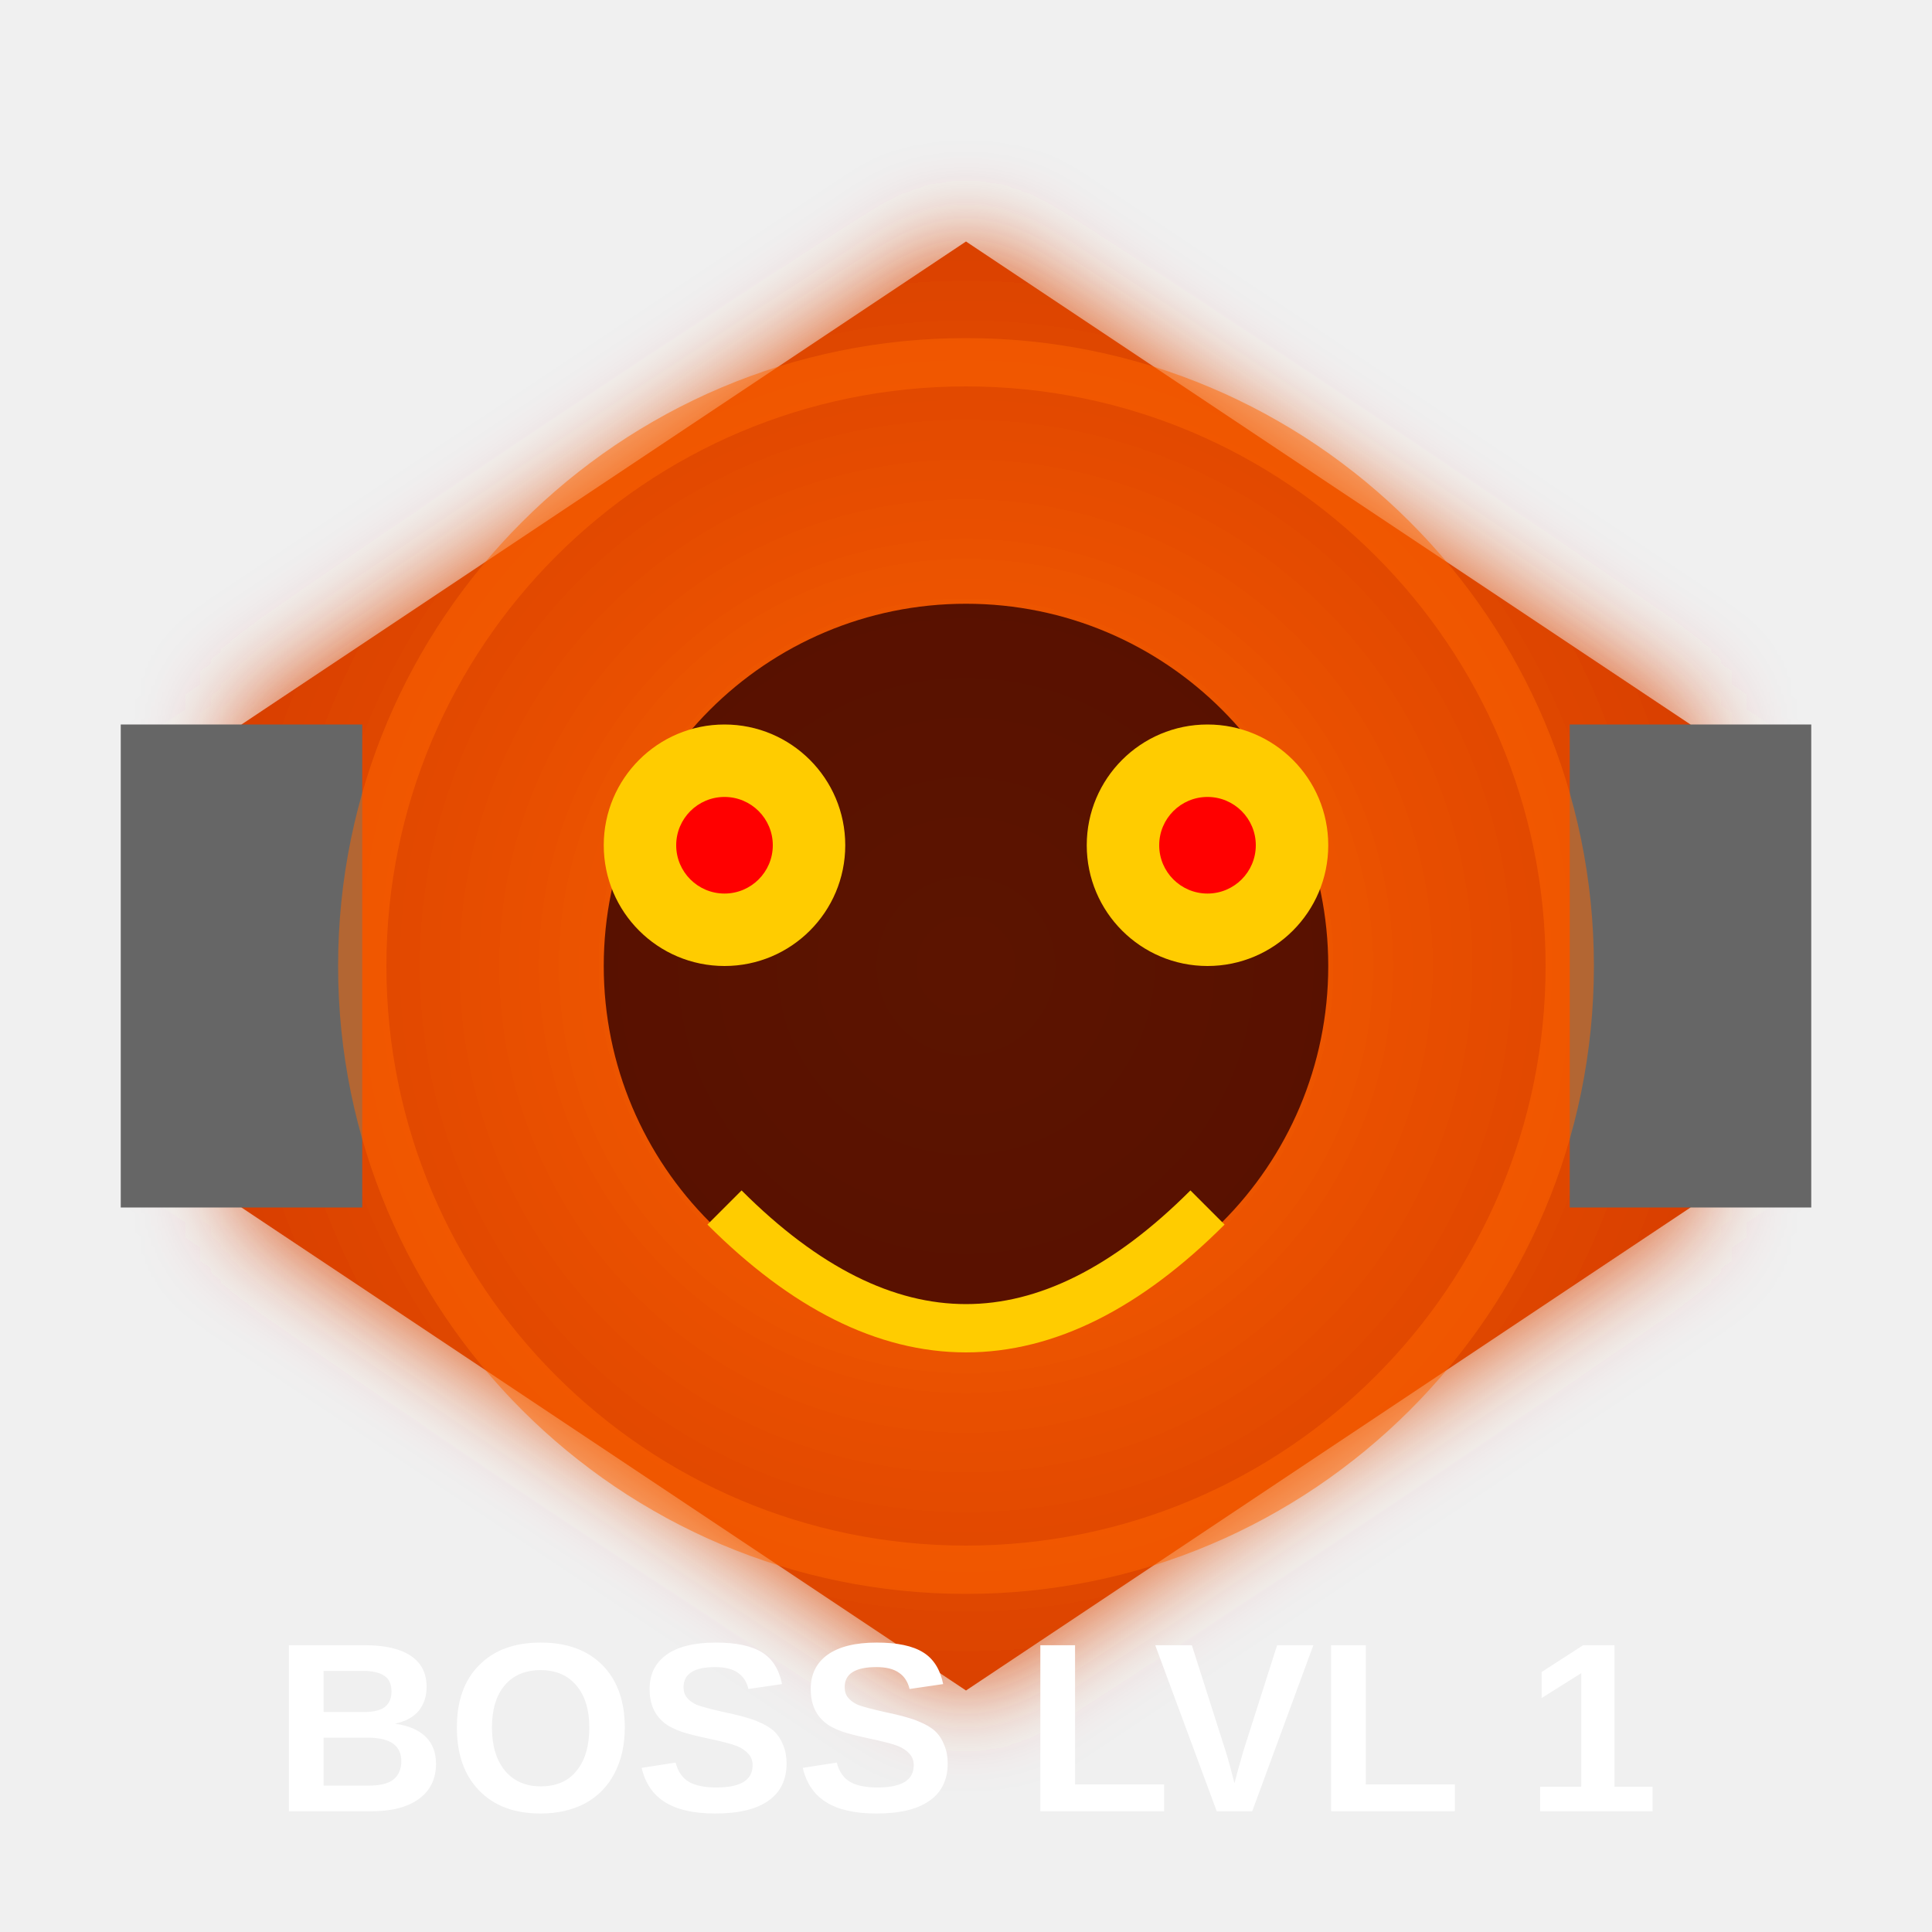
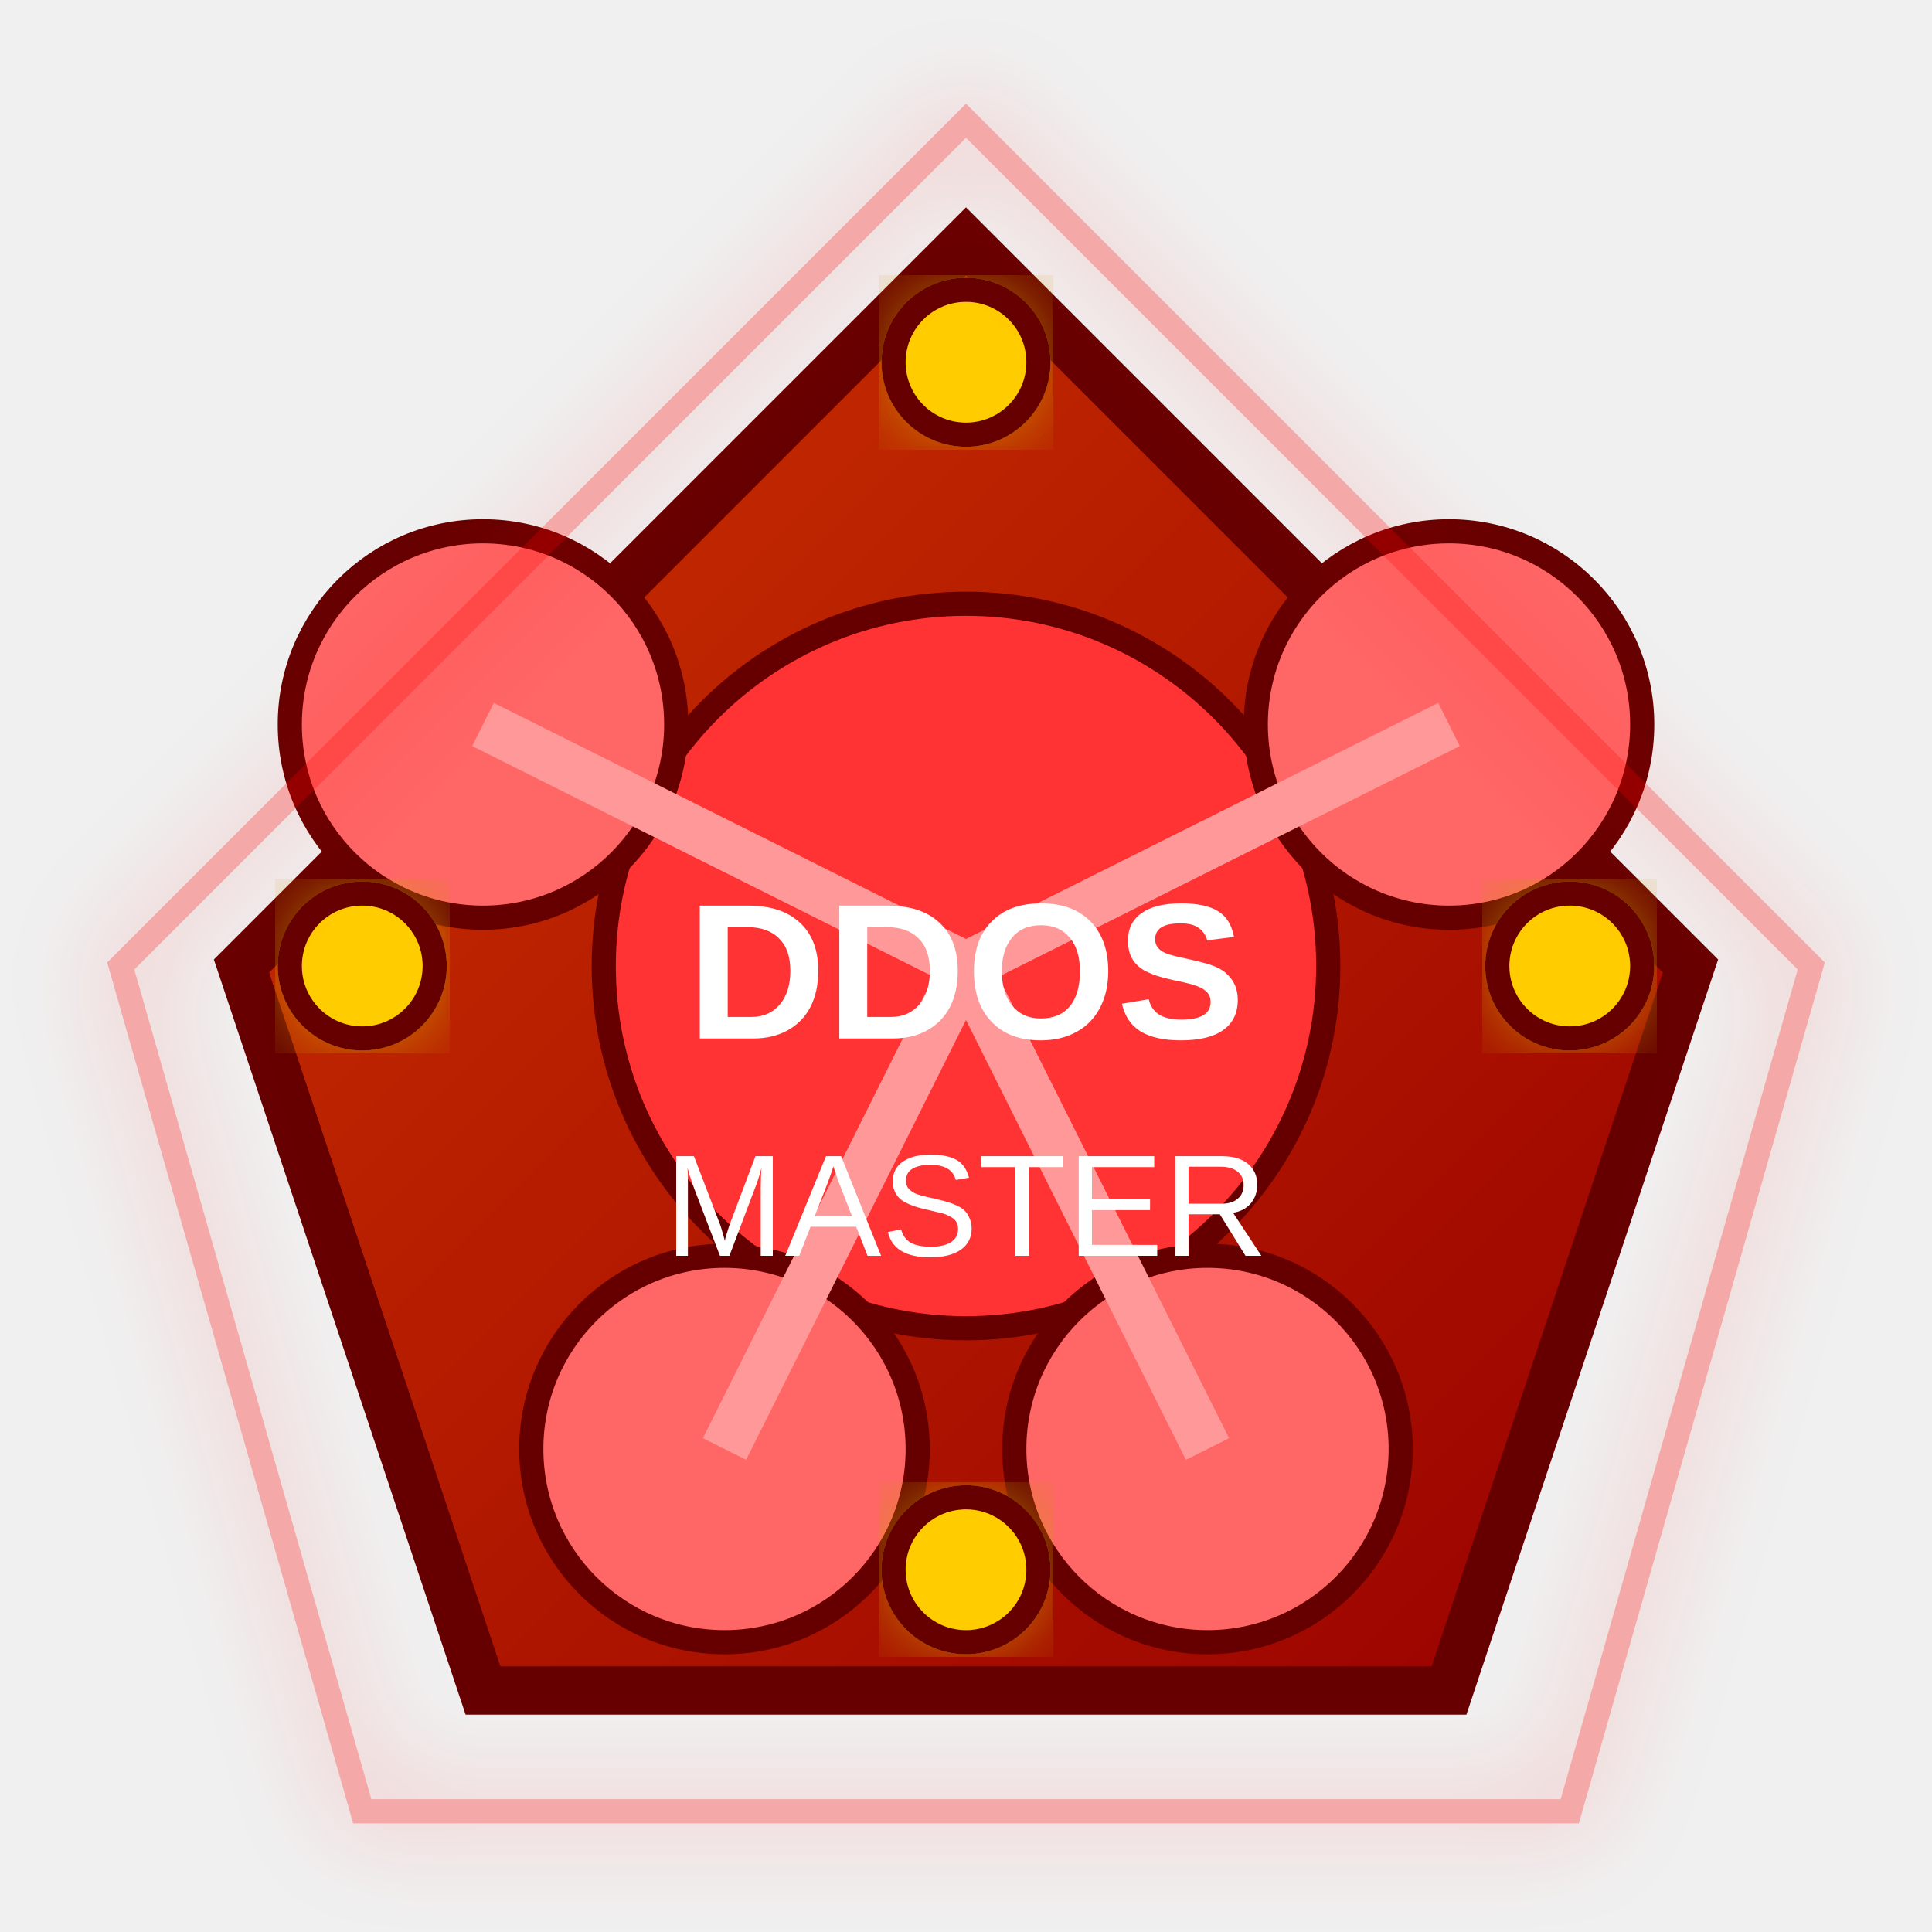
- <svg xmlns="http://www.w3.org/2000/svg" width="80px" height="80px" viewBox="0 0 80 80" version="1.1">
+ <svg xmlns="http://www.w3.org/2000/svg" width="80" height="80" viewBox="0 0 80 80">
  <defs>
-     <radialGradient id="bossGradient" cx="50%" cy="50%" r="70%" fx="50%" fy="50%">
-       <stop stop-color="#FF6600" offset="0%" />
-       <stop stop-color="#CC3300" offset="100%" />
-     </radialGradient>
-     <filter id="bossGlow" x="-50%" y="-50%" width="200%" height="200%">
+     <linearGradient id="bossGradient1" x1="0%" y1="0%" x2="100%" y2="100%">
+       <stop offset="0%" style="stop-color:#cc3300;stop-opacity:1" />
+       <stop offset="100%" style="stop-color:#990000;stop-opacity:1" />
+     </linearGradient>
+     <filter id="bossGlow1">
      <feGaussianBlur stdDeviation="2" result="blur" />
      <feComposite in="SourceGraphic" in2="blur" operator="over" />
    </filter>
  </defs>
-   <g stroke="none" stroke-width="1" fill="none" fill-rule="evenodd">
-     <path d="M40,10 L70,30 L70,50 L40,70 L10,50 L10,30 Z" fill="url(#bossGradient)" filter="url(#bossGlow)" />
-     <circle cx="40" cy="40" r="15" fill="#330000" opacity="0.8" />
-     <circle cx="30" cy="35" r="5" fill="#FFCC00" />
-     <circle cx="50" cy="35" r="5" fill="#FFCC00" />
-     <circle cx="30" cy="35" r="2" fill="#FF0000" />
-     <circle cx="50" cy="35" r="2" fill="#FF0000" />
-     <path d="M30,50 Q40,60 50,50" stroke="#FFCC00" stroke-width="2" fill="none" />
-     <rect x="5" y="30" width="10" height="20" fill="#666666" />
-     <rect x="65" y="30" width="10" height="20" fill="#666666" />
-     <circle cx="40" cy="40" r="25" stroke="#FF6600" stroke-width="2" fill="none" opacity="0.5">
-       <animate attributeName="r" from="20" to="30" dur="2s" repeatCount="indefinite" />
-       <animate attributeName="opacity" from="0.5" to="0" dur="2s" repeatCount="indefinite" />
-     </circle>
-     <text x="40" y="75" font-family="Arial" font-size="10" font-weight="bold" fill="#FFFFFF" text-anchor="middle">BOSS LVL 1</text>
-   </g>
+   <path d="M40,10 L10,40 L20,70 L60,70 L70,40 Z" fill="url(#bossGradient1)" stroke="#660000" stroke-width="2" />
+   <circle cx="40" cy="40" r="15" fill="#ff3333" stroke="#660000" stroke-width="1" />
+   <circle cx="20" cy="30" r="8" fill="#ff6666" stroke="#660000" stroke-width="1" />
+   <circle cx="60" cy="30" r="8" fill="#ff6666" stroke="#660000" stroke-width="1" />
+   <circle cx="30" cy="60" r="8" fill="#ff6666" stroke="#660000" stroke-width="1" />
+   <circle cx="50" cy="60" r="8" fill="#ff6666" stroke="#660000" stroke-width="1" />
+   <line x1="20" y1="30" x2="40" y2="40" stroke="#ff9999" stroke-width="2" />
+   <line x1="60" y1="30" x2="40" y2="40" stroke="#ff9999" stroke-width="2" />
+   <line x1="30" y1="60" x2="40" y2="40" stroke="#ff9999" stroke-width="2" />
+   <line x1="50" y1="60" x2="40" y2="40" stroke="#ff9999" stroke-width="2" />
+   <circle cx="15" cy="40" r="3" fill="#ffcc00" stroke="#660000" stroke-width="1" filter="url(#bossGlow1)" />
+   <circle cx="40" cy="15" r="3" fill="#ffcc00" stroke="#660000" stroke-width="1" filter="url(#bossGlow1)" />
+   <circle cx="65" cy="40" r="3" fill="#ffcc00" stroke="#660000" stroke-width="1" filter="url(#bossGlow1)" />
+   <circle cx="40" cy="65" r="3" fill="#ffcc00" stroke="#660000" stroke-width="1" filter="url(#bossGlow1)" />
+   <text x="40" y="43" font-family="Arial" font-size="8" fill="#ffffff" text-anchor="middle" font-weight="bold">DDOS</text>
+   <text x="40" y="52" font-family="Arial" font-size="6" fill="#ffffff" text-anchor="middle">MASTER</text>
+   <path d="M40,5 L5,40 L15,75 L65,75 L75,40 Z" fill="none" stroke="#ff0000" stroke-width="1" opacity="0.3" filter="url(#bossGlow1)" />
</svg>
